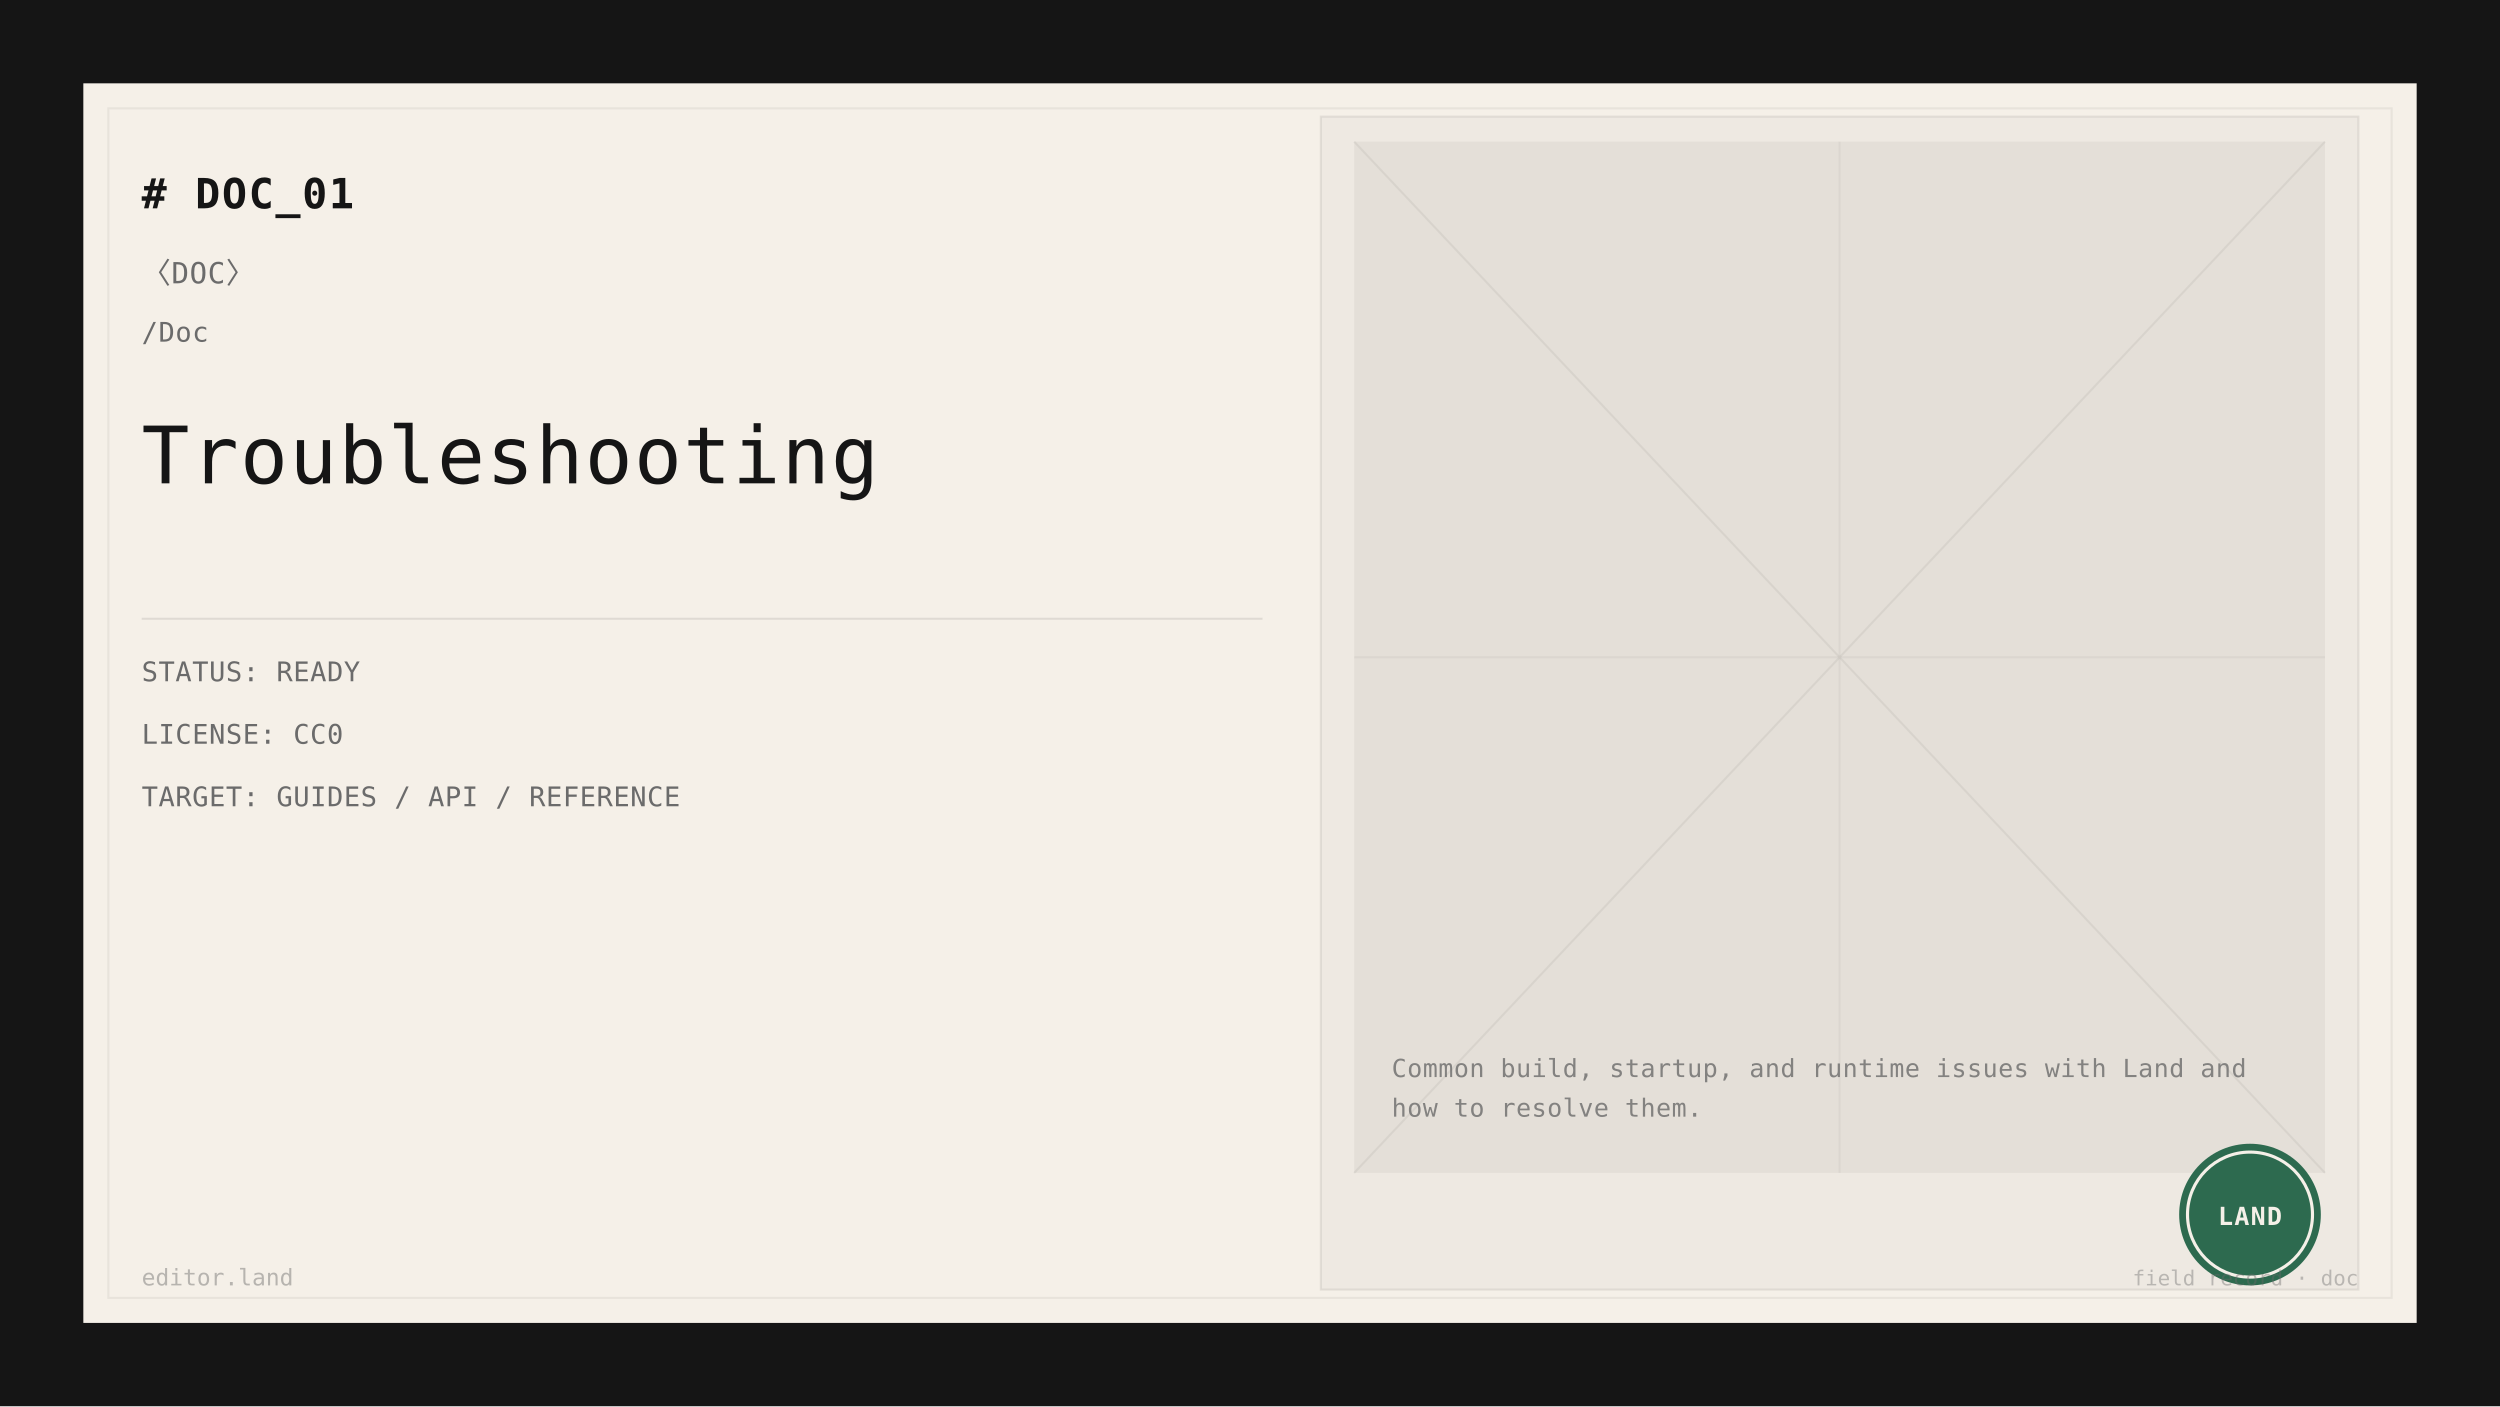
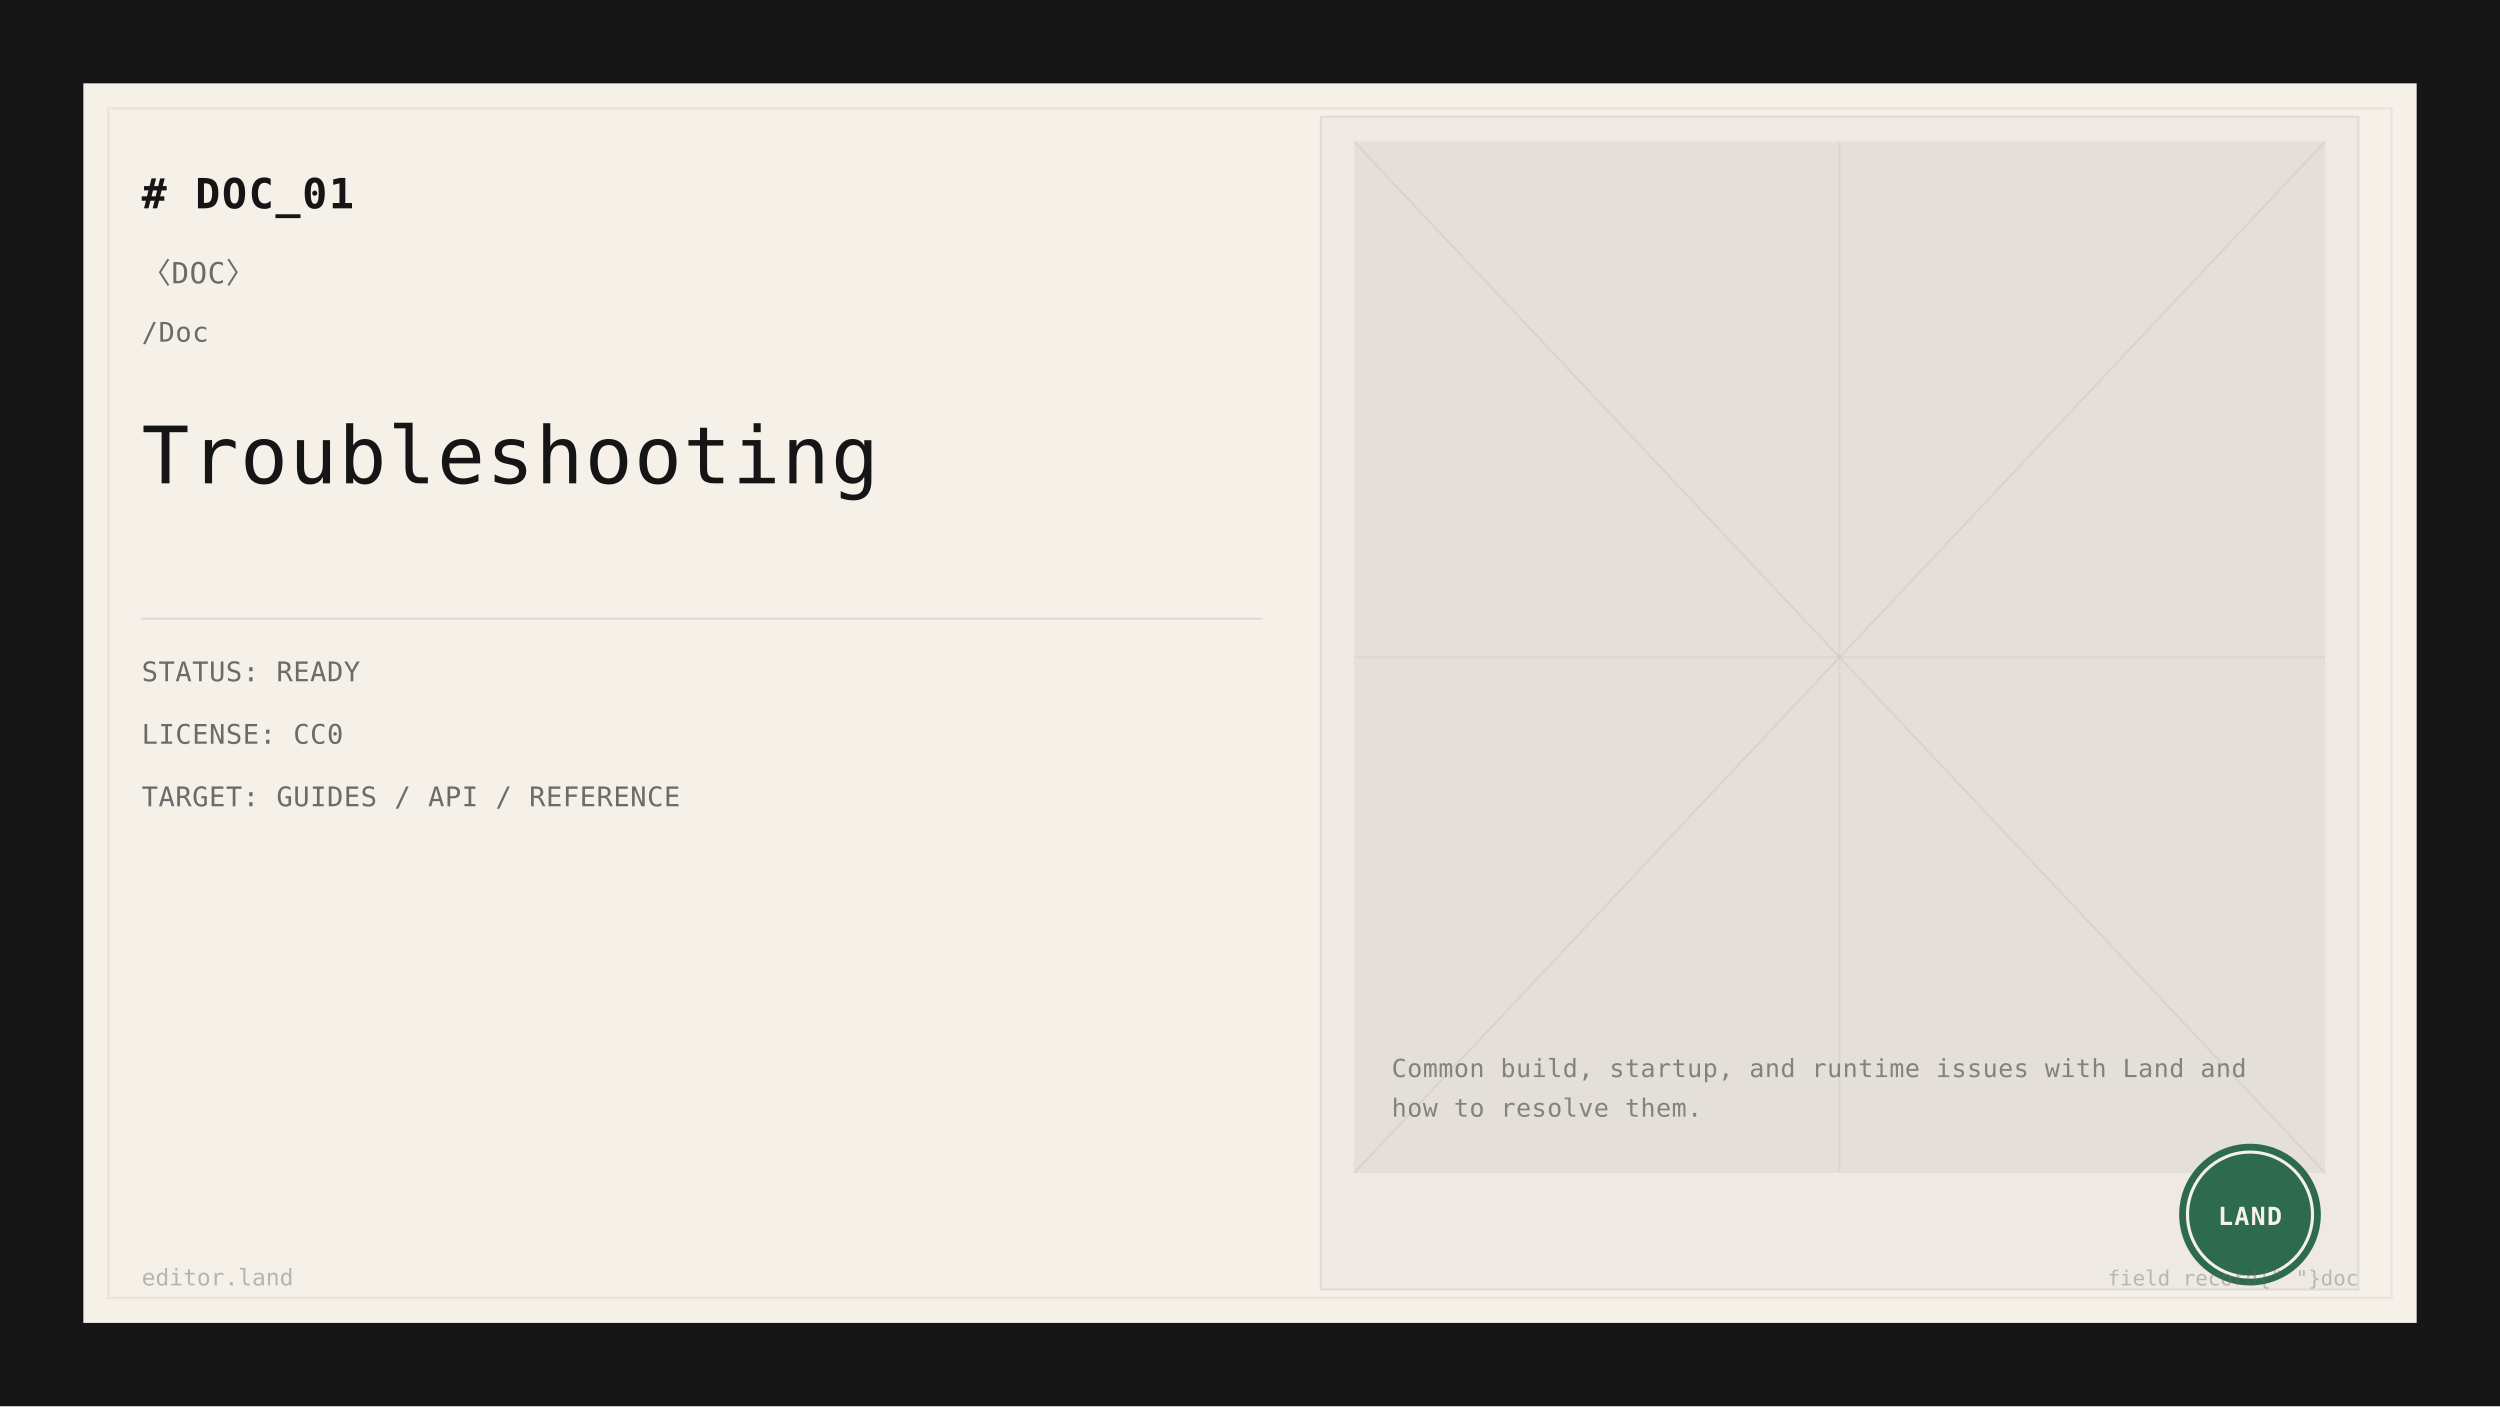
<svg xmlns="http://www.w3.org/2000/svg" width="1200" height="675" viewBox="0 0 1200 675">
  <path fill="#151515" d="M0 0h1200v675H0z" />
  <path fill="#f5f0e8" d="M40 40h1120v595H40z" />
  <path fill="none" stroke="#151515" stroke-opacity=".06" d="M52 52h1096v571H52z" />
  <text x="68" y="100" fill="#151515" font-family="'JetBrains Mono', 'SF Mono', 'Fira Code', monospace" font-size="20" font-weight="600" letter-spacing=".04em"># DOC_01</text>
  <text x="68" y="136" fill="#6b6b6b" font-family="'JetBrains Mono', 'SF Mono', 'Fira Code', monospace" font-size="14" font-weight="400" letter-spacing=".02em">〈DOC〉</text>
  <text x="68" y="164" fill="#6b6b6b" font-family="'JetBrains Mono', 'SF Mono', 'Fira Code', monospace" font-size="13" font-weight="400" letter-spacing=".02em">/Doc</text>
  <text x="68" y="232" fill="#151515" font-family="'JetBrains Mono', 'SF Mono', 'Fira Code', monospace" font-size="38" font-weight="500" letter-spacing=".02em">Troubleshooting</text>
  <path stroke="#151515" stroke-opacity=".1" d="M68 297h538" />
  <text x="68" y="327" fill="#6b6b6b" font-family="'JetBrains Mono', 'SF Mono', 'Fira Code', monospace" font-size="13" font-weight="400" letter-spacing=".02em">STATUS: READY</text>
  <text x="68" y="357" fill="#6b6b6b" font-family="'JetBrains Mono', 'SF Mono', 'Fira Code', monospace" font-size="13" font-weight="400" letter-spacing=".02em">LICENSE: CC0</text>
  <text x="68" y="387" fill="#6b6b6b" font-family="'JetBrains Mono', 'SF Mono', 'Fira Code', monospace" font-size="13" font-weight="400" letter-spacing=".02em">TARGET: GUIDES / API / REFERENCE</text>
  <path fill="#151515" fill-opacity=".03" d="M634 56h498v563H634z" />
  <path fill="none" stroke="#151515" stroke-opacity=".08" d="M634 56h498v563H634z" />
  <path fill="#151515" fill-opacity=".05" d="M650 68h466v495H650z" />
  <path stroke="#151515" stroke-opacity=".06" d="m650 68 466 495m0-495L650 563" />
  <path stroke="#151515" stroke-opacity=".04" d="M883 68v495M650 315.5h466" />
  <text x="668" y="517" fill="#6b6b6b" fill-opacity=".8" font-family="'JetBrains Mono', 'SF Mono', 'Fira Code', monospace" font-size="12" font-weight="400" letter-spacing=".02em">Common build, startup, and runtime issues with Land and</text>
  <text x="668" y="536" fill="#6b6b6b" fill-opacity=".8" font-family="'JetBrains Mono', 'SF Mono', 'Fira Code', monospace" font-size="12" font-weight="400" letter-spacing=".02em">how to resolve them.</text>
  <circle cx="1080" cy="583" r="34" fill="#2d6a4f" />
  <circle cx="1080" cy="583" r="30" fill="none" stroke="#f5f0e8" stroke-width="1.5" />
  <text x="1080" y="588" fill="#f5f0e8" font-family="'JetBrains Mono', 'SF Mono', 'Fira Code', monospace" font-size="12" font-weight="600" letter-spacing=".05em" text-anchor="middle">LAND</text>
  <text x="68" y="617" fill="#6b6b6b" fill-opacity=".45" font-family="'JetBrains Mono', 'SF Mono', 'Fira Code', monospace" font-size="11" font-weight="400">editor.land</text>
-   <text x="1132" y="617" fill="#6b6b6b" fill-opacity=".4" font-family="'JetBrains Mono', 'SF Mono', 'Fira Code', monospace" font-size="10" font-weight="400" text-anchor="end">field record · doc</text>
+   <text x="1132" y="617" fill="#6b6b6b" fill-opacity=".4" font-family="'JetBrains Mono', 'SF Mono', 'Fira Code', monospace" font-size="10" font-weight="400" text-anchor="end">field record{" "}doc</text>
</svg>
